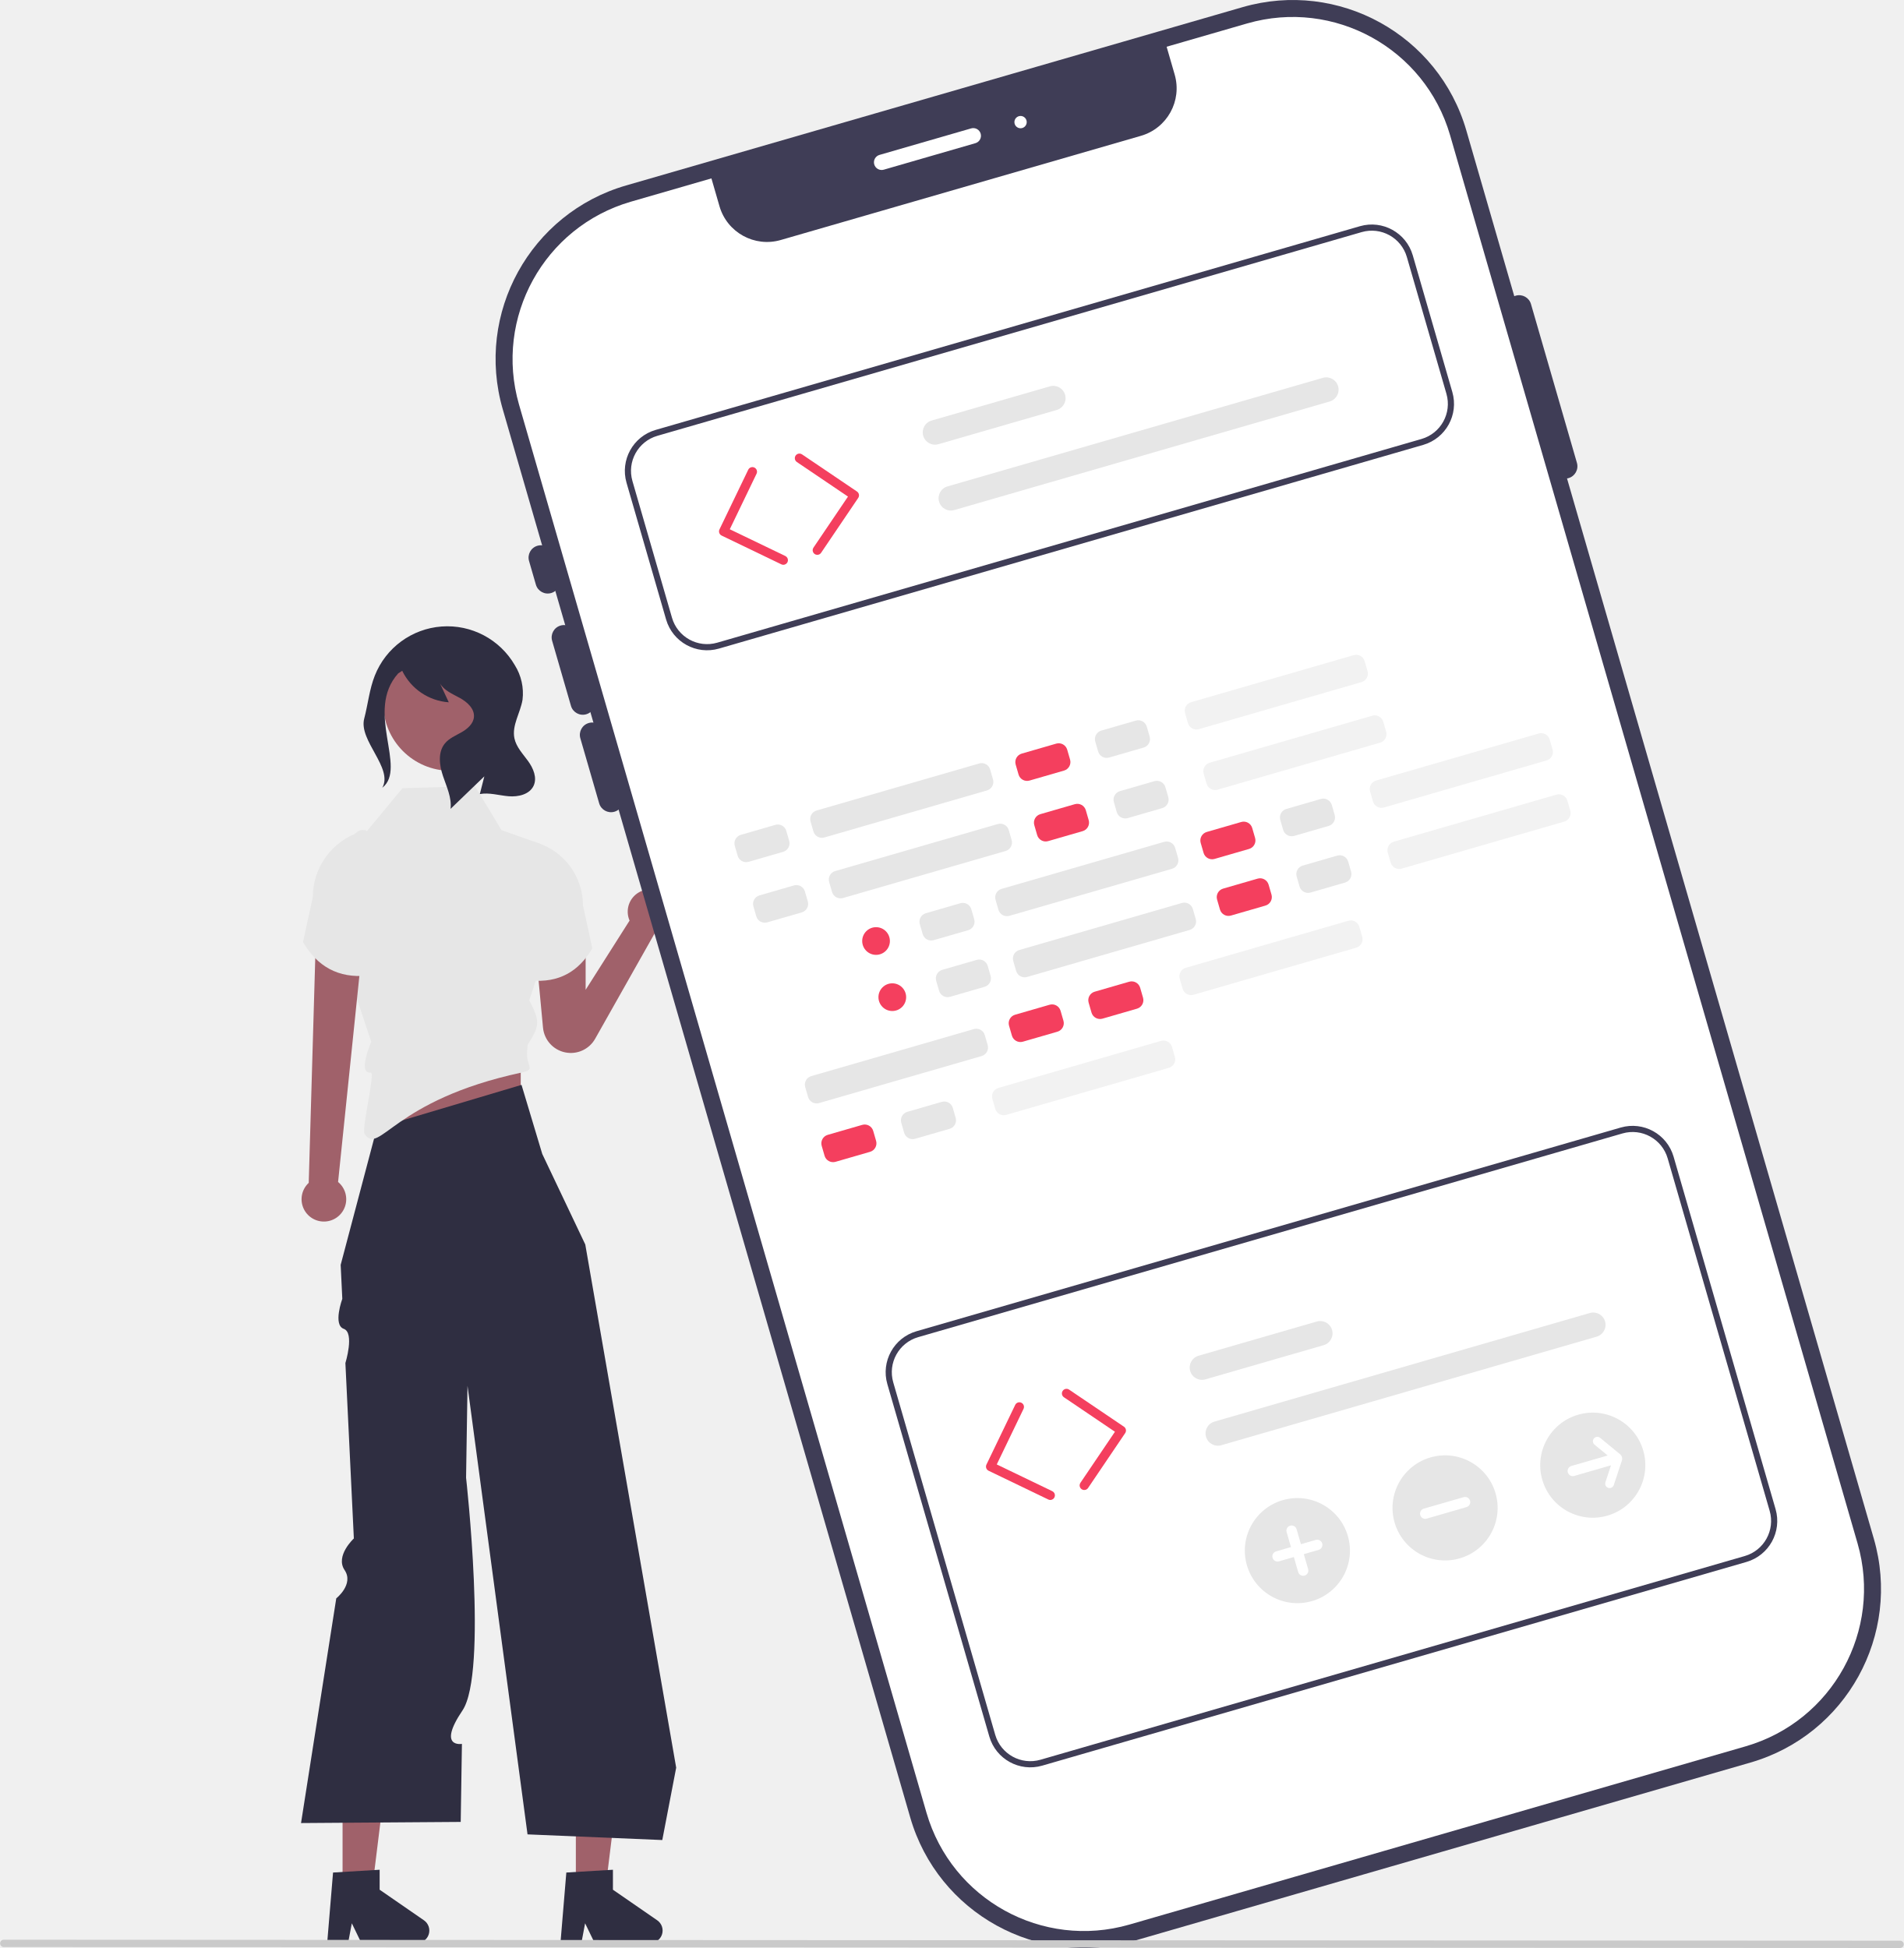
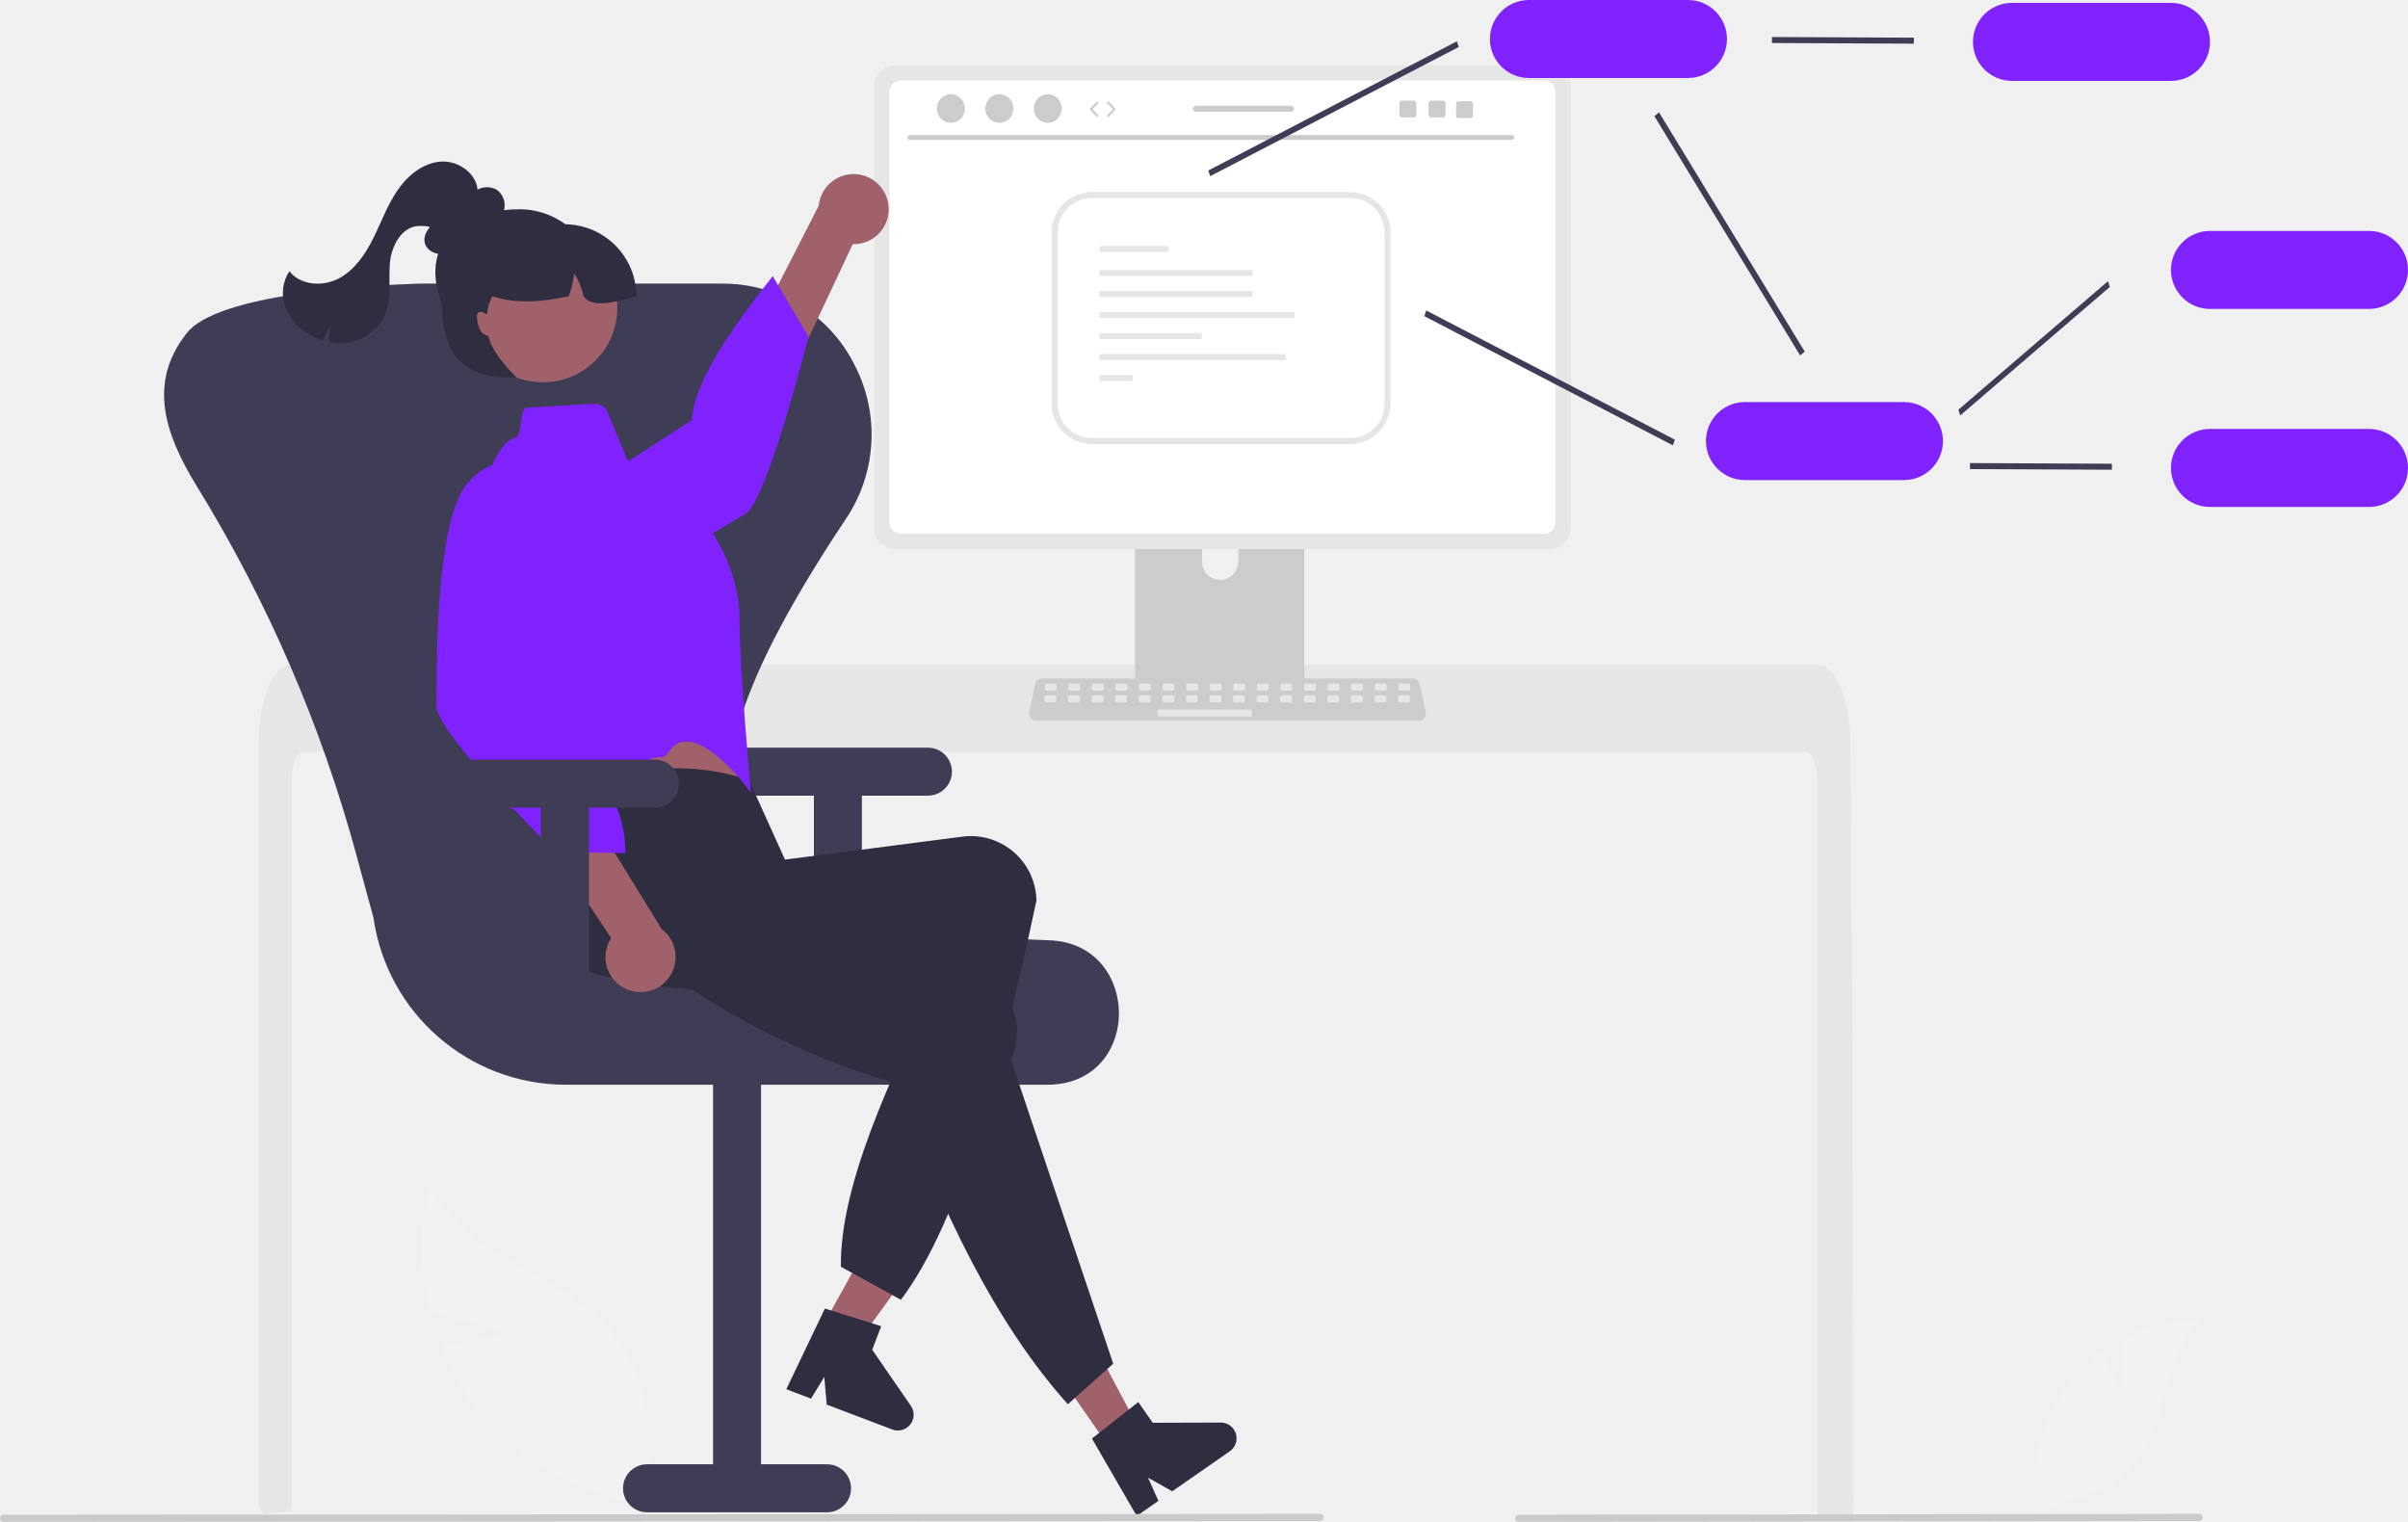
- <svg xmlns="http://www.w3.org/2000/svg" data-name="Layer 1" width="618.726" height="633.214" viewBox="0 0 618.726 633.214">
-   <polygon points="111.33 615.176 120.809 615.176 125.32 578.614 111.33 578.614 111.33 615.176" fill="#a0616a" />
-   <path d="M398.873,742.076l15.144-.904v6.488l14.398,9.944a4.053,4.053,0,0,1-2.303,7.388h-18.029l-3.108-6.418-1.213,6.418h-6.798Z" transform="translate(-290.6368 -133.393)" fill="#2f2e41" />
-   <polygon points="187.143 615.176 196.622 615.176 201.134 578.614 187.143 578.614 187.143 615.176" fill="#a0616a" />
-   <path d="M474.687,742.076l15.144-.904v6.488l14.398,9.944a4.053,4.053,0,0,1-2.303,7.388h-18.029l-3.108-6.418-1.213,6.418h-6.798Z" transform="translate(-290.6368 -133.393)" fill="#2f2e41" />
-   <polygon points="118.834 391.865 169.231 393.128 169.231 338.66 127.834 338.865 118.834 391.865" fill="#a0616a" />
-   <path d="M460.124,486.042l6.737,22.446,13.985,29.442L510.388,707.989l-4.517,23.524-43.795-1.84L442.571,583.864l-.314,20.129-.152,9.743s7.114,63.369-1.179,75.668-.169,10.851-.169,10.851l-.395,25.369-51.892.368,11.448-73.037s5.813-4.59,2.703-9.204,3.014-10.264,3.014-10.264l-2.747-57.018s3.041-9.849-.536-11.129-.47-9.749-.47-9.749l-.532-11.036,11.772-44.512Z" transform="translate(-290.6368 -133.393)" fill="#2f2e41" />
-   <path d="M411.289,472.053l-5.152-15.457-3.68-5.152-1.472-14.721c0-39.747,8.866-33.128,8.866-33.128l11.564-13.979,13.157-.411,10.397-.325,8.644,14.353,12.513,4.416,4.9,25.46-8.948,27.168.395-2.019c4.212,7.776,3.141,8.946-.347,14.785l-.173,2.108c-.41,4.985,3.064,5.844-1.827,6.892-42,9-46,27-51,20-1.113-1.559,3.611-20.161,2-20C406.709,482.484,411.289,472.053,411.289,472.053Z" transform="translate(-290.6368 -133.393)" fill="#e6e6e6" />
-   <circle cx="146.391" cy="228.71" r="21.835" fill="#a0616a" />
-   <path d="M390.969,517.89l2.236-76.92,14.563,6.371-7.26,70.268a7.257,7.257,0,1,1-9.539.28Z" transform="translate(-290.6368 -133.393)" fill="#a0616a" />
-   <path d="M409.589,403.197l-1.694.535a22.322,22.322,0,0,0-15.6,21.286l-3.186,14.587c4.615,7.918,11.437,11.841,20.935,10.922Z" transform="translate(-290.6368 -133.393)" fill="#e6e6e6" />
-   <path d="M509.139,429.747a7.251,7.251,0,1,0-13.899,2.89l-14.28,22.502V441.643l-16.108,1.741,2.255,24.052a9.079,9.079,0,0,0,16.947,3.615l19.303-34.203A7.253,7.253,0,0,0,509.139,429.747Z" transform="translate(-290.6368 -133.393)" fill="#a0616a" />
-   <path d="M463.546,406.814l1.62.512a21.354,21.354,0,0,1,14.924,20.363l3.048,13.955c-4.415,7.574-10.941,11.328-20.027,10.449Z" transform="translate(-290.6368 -133.393)" fill="#e6e6e6" />
-   <path d="M409.001,366.98c1.219-4.642,1.678-9.5,3.44-13.964a25.345,25.345,0,0,1,45.514-3.388,17.264,17.264,0,0,1,2.498,11.226c-.695,4.261-3.518,8.313-2.634,12.54.591,2.827,2.727,5.024,4.422,7.362s3.034,5.431,1.813,8.049c-1.327,2.843-5.012,3.683-8.138,3.416-3.126-.267-6.256-1.276-9.342-.71l1.469-5.758q-5.486,5.281-10.972,10.561c.405-3.664-1.297-7.179-2.471-10.673s-1.721-7.705.605-10.565c1.391-1.71,3.534-2.574,5.447-3.669s3.812-2.735,4.007-4.931c.241-2.715-2.192-4.894-4.581-6.207-2.389-1.313-5.14-2.413-6.481-4.786q1.444,3.099,2.887,6.198a18.243,18.243,0,0,1-15.132-10.247l-1.319.863c-10.965,12.296,3.077,30.72-5.155,37.166C418.493,383.018,407.123,374.128,409.001,366.98Z" transform="translate(-290.6368 -133.393)" fill="#2f2e41" />
-   <rect x="513.818" y="153" width="326" height="594" rx="58.728" transform="translate(-389.0333 72.42474) rotate(-16.13524)" fill="#3f3d56" />
-   <path d="M695.973,141.005l-26.197,7.579,2.618,9.05a16.079,16.079,0,0,1-10.977,19.914L544.374,211.409a16.079,16.079,0,0,1-19.914-10.977l-2.618-9.05-26.197,7.579a53.289,53.289,0,0,0-36.339,65.924L591.739,722.656A53.289,53.289,0,0,0,657.664,758.995l200.328-57.955a53.289,53.289,0,0,0,36.339-65.924L761.897,177.344A53.289,53.289,0,0,0,695.973,141.005Z" transform="translate(-290.6368 -133.393)" fill="#fff" />
-   <path d="M469.748,326.168a4.005,4.005,0,0,1-4.954-2.731l-2.223-7.685a4,4,0,1,1,7.685-2.223l2.223,7.685A4.005,4.005,0,0,1,469.748,326.168Z" transform="translate(-290.6368 -133.393)" fill="#3f3d56" />
-   <path d="M481.148,365.574a4.005,4.005,0,0,1-4.954-2.731l-6.12-21.154a4,4,0,1,1,7.685-2.223l6.12,21.154A4.005,4.005,0,0,1,481.148,365.574Z" transform="translate(-290.6368 -133.393)" fill="#3f3d56" />
-   <path d="M490.313,397.253a4.005,4.005,0,0,1-4.954-2.731l-6.12-21.154a4,4,0,0,1,7.685-2.223l6.12,21.154A4.005,4.005,0,0,1,490.313,397.253Z" transform="translate(-290.6368 -133.393)" fill="#3f3d56" />
-   <path d="M800.39,288.809a4.005,4.005,0,0,1-4.954-2.731l-14.933-51.617a4,4,0,0,1,7.685-2.223l14.933,51.617A4.005,4.005,0,0,1,800.39,288.809Z" transform="translate(-290.6368 -133.393)" fill="#3f3d56" />
-   <path d="M545.628,316.923a1.496,1.496,0,0,1-1.067-.09l-19.404-9.348a1.5,1.5,0,0,1-.7-2.002l9.348-19.404a1.5,1.5,0,1,1,2.703,1.302l-8.697,18.053L545.863,314.131a1.5,1.5,0,0,1-.235,2.792Z" transform="translate(-290.6368 -133.393)" fill="#f43f5e" />
-   <path d="M556.658,313.691a1.5,1.5,0,0,1-1.66-2.281L566.221,294.81l-16.6-11.224a1.5,1.5,0,1,1,1.68-2.485L569.144,293.165a1.499,1.499,0,0,1,.402,2.083L557.482,313.091A1.492,1.492,0,0,1,556.658,313.691Z" transform="translate(-290.6368 -133.393)" fill="#f43f5e" />
-   <path d="M753.17,278.006,524.273,344.227a13.874,13.874,0,0,1-17.164-9.461l-12.862-44.46a13.874,13.874,0,0,1,9.461-17.164l228.897-66.22a13.874,13.874,0,0,1,17.164,9.461l12.862,44.46A13.874,13.874,0,0,1,753.17,278.006Zm-248.906-2.944a11.872,11.872,0,0,0-8.096,14.687l12.862,44.46a11.872,11.872,0,0,0,14.687,8.096l228.897-66.22a11.872,11.872,0,0,0,8.096-14.687l-12.862-44.46a11.872,11.872,0,0,0-14.687-8.096Z" transform="translate(-290.6368 -133.393)" fill="#3f3d56" />
-   <path d="M634.046,266.665l-38.424,11.116a4,4,0,0,1-2.223-7.685L631.823,258.98a4,4,0,0,1,2.223,7.685Z" transform="translate(-290.6368 -133.393)" fill="#e6e6e6" />
-   <path d="M722.772,263.898l-121.997,35.294a4,4,0,0,1-2.223-7.685l121.997-35.294a4,4,0,1,1,2.223,7.685Z" transform="translate(-290.6368 -133.393)" fill="#e6e6e6" />
-   <path d="M632.389,620.909a1.494,1.494,0,0,1-1.067-.09l-19.404-9.348a1.5,1.5,0,0,1-.7-2.002l9.348-19.404a1.5,1.5,0,0,1,2.703,1.302l-8.697,18.053,18.053,8.697a1.5,1.5,0,0,1-.235,2.792Z" transform="translate(-290.6368 -133.393)" fill="#f43f5e" />
-   <path d="M643.419,617.677a1.5,1.5,0,0,1-1.661-2.281L652.982,598.796l-16.6-11.224a1.5,1.5,0,0,1,1.68-2.485l17.843,12.064a1.5,1.5,0,0,1,.403,2.082L644.244,617.077A1.496,1.496,0,0,1,643.419,617.677Z" transform="translate(-290.6368 -133.393)" fill="#f43f5e" />
-   <path d="M858.218,641.116,629.321,707.337a13.874,13.874,0,0,1-17.164-9.461L579.008,583.291a13.874,13.874,0,0,1,9.461-17.164L817.366,499.907a13.874,13.874,0,0,1,17.164,9.461L867.679,623.953A13.874,13.874,0,0,1,858.218,641.116Zm-269.193-73.068a11.872,11.872,0,0,0-8.096,14.687l33.149,114.584a11.872,11.872,0,0,0,14.687,8.096l228.897-66.22a11.872,11.872,0,0,0,8.096-14.687L832.608,509.924a11.872,11.872,0,0,0-14.687-8.096Z" transform="translate(-290.6368 -133.393)" fill="#3f3d56" />
-   <path d="M720.807,570.65l-38.424,11.116a4,4,0,1,1-2.223-7.685l38.424-11.116a4,4,0,0,1,2.223,7.685Z" transform="translate(-290.6368 -133.393)" fill="#e6e6e6" />
-   <path d="M809.533,567.884,687.536,603.178a4,4,0,1,1-2.223-7.685L807.31,560.199a4,4,0,0,1,2.223,7.685Z" transform="translate(-290.6368 -133.393)" fill="#e6e6e6" />
-   <rect x="529.557" y="402.966" width="17.432" height="9.123" rx="2.88" transform="translate(-382.6874 32.24922) rotate(-16.13524)" fill="#e6e6e6" />
-   <rect x="620.843" y="376.557" width="17.432" height="9.123" rx="2.88" transform="translate(-371.7523 56.57772) rotate(-16.13524)" fill="#f43f5e" />
-   <rect x="646.707" y="369.074" width="17.432" height="9.123" rx="2.88" transform="translate(-368.654 63.47079) rotate(-16.13524)" fill="#e6e6e6" />
-   <rect x="553.323" y="389.031" width="60.764" height="9.123" rx="2.88" transform="translate(-377.0251 44.32596) rotate(-16.13524)" fill="#e6e6e6" />
-   <rect x="675.037" y="353.819" width="60.764" height="9.123" rx="2.88" transform="translate(-362.445 76.76396) rotate(-16.13524)" fill="#f2f2f2" />
-   <rect x="535.607" y="422.65" width="17.432" height="9.123" rx="2.88" transform="translate(-387.9193 34.70581) rotate(-16.13524)" fill="#e6e6e6" />
-   <rect x="626.893" y="396.241" width="17.432" height="9.123" rx="2.88" transform="translate(-376.9842 59.03431) rotate(-16.13524)" fill="#f43f5e" />
-   <rect x="652.757" y="388.758" width="17.432" height="9.123" rx="2.88" transform="translate(-373.8859 65.92739) rotate(-16.13524)" fill="#e6e6e6" />
-   <rect x="559.372" y="408.715" width="60.764" height="9.123" rx="2.88" transform="translate(-382.2571 46.78255) rotate(-16.13524)" fill="#e6e6e6" />
-   <rect x="681.086" y="373.502" width="60.764" height="9.123" rx="2.88" transform="matrix(0.96061, -0.27791, 0.27791, 0.96061, -367.6769, 79.22055)" fill="#f2f2f2" />
-   <rect x="589.687" y="428.438" width="17.432" height="9.123" rx="2.88" transform="translate(-387.3977 49.96297) rotate(-16.13524)" fill="#e6e6e6" />
-   <rect x="680.973" y="402.029" width="17.432" height="9.123" rx="2.88" transform="translate(-376.4626 74.29147) rotate(-16.13524)" fill="#f43f5e" />
-   <rect x="706.837" y="394.547" width="17.432" height="9.123" rx="2.88" transform="translate(-373.3643 81.18455) rotate(-16.13524)" fill="#e6e6e6" />
-   <rect x="613.452" y="414.503" width="60.764" height="9.123" rx="2.88" transform="translate(-381.7354 62.03971) rotate(-16.13524)" fill="#e6e6e6" />
-   <rect x="735.167" y="379.291" width="60.764" height="9.123" rx="2.88" transform="matrix(0.96061, -0.27791, 0.27791, 0.96061, -367.1553, 94.47771)" fill="#f2f2f2" />
-   <rect x="557.8" y="500.484" width="17.432" height="9.123" rx="2.88" transform="translate(-408.6757 43.93934) rotate(-16.13524)" fill="#f43f5e" />
-   <rect x="583.664" y="493.002" width="17.432" height="9.123" rx="2.88" transform="translate(-405.5775 50.83241) rotate(-16.13524)" fill="#e6e6e6" />
-   <rect x="612.416" y="479.207" width="60.764" height="9.123" rx="2.88" transform="translate(-399.7579 64.3006) rotate(-16.13524)" fill="#f2f2f2" />
-   <rect x="618.687" y="461.435" width="17.432" height="9.123" rx="2.88" transform="translate(-395.4254 59.32216) rotate(-16.13524)" fill="#f43f5e" />
-   <rect x="644.552" y="453.953" width="17.432" height="9.123" rx="2.88" transform="matrix(0.96061, -0.27791, 0.27791, 0.96061, -392.3271, 66.21523)" fill="#f43f5e" />
-   <rect x="551.59" y="475.37" width="60.764" height="9.123" rx="2.88" transform="translate(-401.0877 47.24542) rotate(-16.13524)" fill="#e6e6e6" />
-   <rect x="673.304" y="440.158" width="60.764" height="9.123" rx="2.88" transform="matrix(0.96061, -0.27791, 0.27791, 0.96061, -386.5075, 79.68342)" fill="#f2f2f2" />
-   <rect x="595.014" y="446.85" width="17.432" height="9.123" rx="2.88" transform="translate(-392.3047 52.16855) rotate(-16.13524)" fill="#e6e6e6" />
-   <rect x="686.299" y="420.441" width="17.432" height="9.123" rx="2.88" transform="translate(-381.3696 76.49705) rotate(-16.13524)" fill="#f43f5e" />
-   <rect x="712.164" y="412.959" width="17.432" height="9.123" rx="2.88" transform="translate(-378.2713 83.39013) rotate(-16.13524)" fill="#e6e6e6" />
-   <rect x="619.202" y="434.376" width="60.764" height="9.123" rx="2.88" transform="translate(-387.0318 64.42031) rotate(-16.13524)" fill="#e6e6e6" />
-   <rect x="740.916" y="399.164" width="60.764" height="9.123" rx="2.88" transform="translate(-372.4516 96.85831) rotate(-16.13524)" fill="#f2f2f2" />
-   <circle cx="289.985" cy="324.137" r="4.5" fill="#f43f5e" />
-   <circle cx="284.705" cy="305.886" r="4.5" fill="#f43f5e" />
-   <path d="M607.633,179.935,577.854,188.55a2.5,2.5,0,0,1-1.39-4.803l29.779-8.615a2.5,2.5,0,1,1,1.39,4.803Z" transform="translate(-290.6368 -133.393)" fill="#fff" />
-   <circle cx="331.671" cy="39.693" r="2" fill="#fff" />
-   <path d="M325.012,765.252a10.947,10.947,0,0,1-.563-2.331.756.756,0,0,1-.013-.176c-.509-4.842,1.99-9.331,4.822-13.887l3.883-6.238a3.439,3.439,0,0,1,6.281,1.086c.211.969.422,1.951.624,2.931,2.09-1.739,4.273-3.349,6.184-4.739q7.57-5.493,15.136-10.999a3.437,3.437,0,0,1,5.41,3.362l-.96,5.566c-1.275,7.385-2.72,15.755-6.138,23.073-.383.838-.792,1.653-1.217,2.423l-.143.259H325.131Z" transform="translate(-290.6368 -133.393)" fill="#f0f0f0" />
-   <path d="M291.821,766.3l616.357.307a1.191,1.191,0,0,0,0-2.381l-616.357-.307a1.191,1.191,0,0,0,0,2.381Z" transform="translate(-290.6368 -133.393)" fill="#cacaca" />
-   <path d="M717.018,653.841a17.079,17.079,0,1,1,11.66-21.152A17.079,17.079,0,0,1,717.018,653.841Z" transform="translate(-290.6368 -133.393)" fill="#e6e6e6" />
-   <path d="M718.277,633.944l-4.855,1.405-1.405-4.855a1.685,1.685,0,1,0-3.237.936l1.405,4.855-4.855,1.405a1.685,1.685,0,0,0,.936,3.237l4.855-1.405,1.405,4.855a1.685,1.685,0,1,0,3.237-.936l-1.405-4.855,4.855-1.405a1.685,1.685,0,0,0-.936-3.237Z" transform="translate(-290.6368 -133.393)" fill="#fff" />
-   <path d="M765.016,639.955a17.079,17.079,0,1,1,11.66-21.152A17.079,17.079,0,0,1,765.016,639.955Z" transform="translate(-290.6368 -133.393)" fill="#e6e6e6" />
-   <path d="M766.275,620.058l-4.855,1.405-3.237.936-4.855,1.405a1.685,1.685,0,0,0,.936,3.237l4.855-1.405,3.237-.936,4.855-1.405a1.685,1.685,0,1,0-.936-3.237Z" transform="translate(-290.6368 -133.393)" fill="#fff" />
-   <path d="M813.015,626.069a17.079,17.079,0,1,1,11.66-21.152A17.079,17.079,0,0,1,813.015,626.069Z" transform="translate(-290.6368 -133.393)" fill="#e6e6e6" />
-   <path d="M817.273,606.214l-6.615-5.443a1.436,1.436,0,1,0-1.825,2.218l4.278,3.52-3.692,1.068-3.237.936-4.855,1.405a1.685,1.685,0,1,0,.936,3.237l4.855-1.405,3.237-.936,3.84-1.111-1.823,5.519a1.436,1.436,0,0,0,2.727.901l2.687-8.134a1.895,1.895,0,0,0-.513-1.775Z" transform="translate(-290.6368 -133.393)" fill="#fff" />
+ <svg xmlns="http://www.w3.org/2000/svg" width="802.611" height="507.219" viewBox="0 0 802.611 507.219" role="img" artist="Katerina Limpitsouni" source="https://undraw.co/">
+   <path d="M706.756,463.869l.782-17.576c8.149-4.356,17.238-6.656,26.477-6.702-12.717,10.397-11.127,30.438-19.749,44.419-5.515,8.791-14.728,14.597-25.038,15.779l-10.642,6.516c-2.955-16.475,1.452-33.417,12.06-46.364,2.976-3.56,6.389-6.73,10.157-9.438,2.549,6.72,5.954,13.366,5.954,13.366Z" fill="#f2f2f2" />
+   <path d="M168.805,444.609l-25.68-7.775c-3.368-13.683-3.345-27.982,.067-41.654,10.575,22.709,40.792,27.909,58.207,45.916,10.915,11.461,16.026,27.264,13.888,42.946l5.621,18.181c-25.46-1.838-48.839-14.732-63.977-35.285-4.14-5.739-7.54-11.976-10.122-18.565,10.892-1.235,21.996-3.764,21.996-3.764Z" fill="#f2f2f2" />
+   <path d="M617.773,503.43c-.004,.532-.215,1.042-.59,1.42-.374,.373-.882,.582-1.41,.58h-8.04c-1.101,.004-1.996-.885-2-1.986v-243.154c0-5.36-1.8-9.71-4.01-9.72H101.233c-2.22,.01-4.01,4.36-4.02,9.72v241.65c-.003,1.029-.785,1.889-1.81,1.99-1.62,.16-3.24,.3-4.85,.43-.04,0-.08,.01-.12,.01-.88,.08-1.76,.14-2.64,.21h-.01c-.46-.83-.9-1.68-1.35-2.53-.144-.289-.22-.607-.22-.93V247.68c0-1.48,.06-2.97,.16-4.44,.143-2.019,.393-4.028,.75-6.02,1.69-9.29,5.51-15.58,9.85-15.6h509c.633,.004,1.259,.137,1.84,.39,.853,.377,1.624,.917,2.27,1.59,.877,.912,1.627,1.938,2.23,3.05,2.14,3.77,3.67,9.39,4.21,15.93,0,.06,.01,.12,.01,.18,.14,1.62,.21,3.27,.2,4.92l.14,21.43,.09,12.78,.27,40.1,.1,14.24,.44,167.2Z" fill="#e6e6e6" />
+   <path d="M432.024,147.486h-51.006c-1.503,.002-2.719,1.222-2.717,2.724v80.574h56.447v-80.574c.001-1.504-1.218-2.724-2.721-2.724h-.003Zm-25.331,45.781c-3.32-.015-6.007-2.703-6.023-6.023v-9.293c0-3.326,2.697-6.023,6.023-6.023s6.023,2.697,6.023,6.023v9.293c-.015,3.32-2.703,6.007-6.023,6.023Z" fill="#ccc" />
+   <path d="M378.126,228.207v7.774c.002,.839,.681,1.518,1.52,1.52h53.758c.838-.004,1.516-.682,1.52-1.52v-7.774h-56.797Z" fill="#3f3d56" />
+   <path d="M516.484,21.742h-218.029c-3.9,.006-7.06,3.166-7.066,7.066V175.935c.004,3.901,3.165,7.063,7.066,7.066h218.029c3.901-.004,7.063-3.165,7.066-7.066V28.808c-.006-3.9-3.166-7.06-7.066-7.066Z" fill="#e6e6e6" />
+   <path d="M514.664,26.846h-214.388c-2.088,.005-3.779,1.699-3.779,3.787V174.113c.004,2.086,1.693,3.776,3.779,3.779h214.388c2.086-.004,3.776-1.693,3.779-3.779V30.633c-0-2.088-1.691-3.782-3.779-3.787Z" fill="#fff" />
+   <path d="M472.905,240.206h-127.549c-1.296,0-2.346-1.051-2.346-2.346,0-.162,.017-.324,.05-.483l1.979-9.4c.232-1.083,1.188-1.859,2.296-1.863h123.591c1.108,.004,2.064,.779,2.296,1.863l1.979,9.4c.267,1.268-.545,2.512-1.813,2.779-.159,.033-.321,.05-.483,.05Z" fill="#ccc" />
+   <rect x="348.241" y="227.806" width="3.928" height="2.357" rx=".488" ry=".488" fill="#e6e6e6" />
+   <rect x="356.098" y="227.806" width="3.928" height="2.357" rx=".488" ry=".488" fill="#e6e6e6" />
+   <rect x="363.954" y="227.806" width="3.928" height="2.357" rx=".488" ry=".488" fill="#e6e6e6" />
+   <rect x="371.811" y="227.806" width="3.928" height="2.357" rx=".488" ry=".488" fill="#e6e6e6" />
+   <rect x="379.668" y="227.806" width="3.928" height="2.357" rx=".488" ry=".488" fill="#e6e6e6" />
+   <rect x="387.525" y="227.806" width="3.928" height="2.357" rx=".488" ry=".488" fill="#e6e6e6" />
+   <rect x="395.382" y="227.806" width="3.928" height="2.357" rx=".488" ry=".488" fill="#e6e6e6" />
+   <rect x="403.238" y="227.806" width="3.928" height="2.357" rx=".488" ry=".488" fill="#e6e6e6" />
+   <rect x="411.095" y="227.806" width="3.928" height="2.357" rx=".488" ry=".488" fill="#e6e6e6" />
+   <rect x="418.952" y="227.806" width="3.928" height="2.357" rx=".488" ry=".488" fill="#e6e6e6" />
+   <rect x="426.809" y="227.806" width="3.928" height="2.357" rx=".488" ry=".488" fill="#e6e6e6" />
+   <rect x="434.665" y="227.806" width="3.928" height="2.357" rx=".488" ry=".488" fill="#e6e6e6" />
+   <rect x="442.522" y="227.806" width="3.928" height="2.357" rx=".488" ry=".488" fill="#e6e6e6" />
+   <rect x="450.379" y="227.806" width="3.928" height="2.357" rx=".488" ry=".488" fill="#e6e6e6" />
+   <rect x="458.236" y="227.806" width="3.928" height="2.357" rx=".488" ry=".488" fill="#e6e6e6" />
+   <rect x="466.092" y="227.806" width="3.928" height="2.357" rx=".488" ry=".488" fill="#e6e6e6" />
+   <rect x="348.148" y="231.735" width="3.928" height="2.357" rx=".488" ry=".488" fill="#e6e6e6" />
+   <rect x="356.005" y="231.735" width="3.928" height="2.357" rx=".488" ry=".488" fill="#e6e6e6" />
+   <rect x="363.862" y="231.735" width="3.928" height="2.357" rx=".488" ry=".488" fill="#e6e6e6" />
+   <rect x="371.718" y="231.735" width="3.928" height="2.357" rx=".488" ry=".488" fill="#e6e6e6" />
+   <rect x="379.575" y="231.735" width="3.928" height="2.357" rx=".488" ry=".488" fill="#e6e6e6" />
+   <rect x="387.432" y="231.735" width="3.928" height="2.357" rx=".488" ry=".488" fill="#e6e6e6" />
+   <rect x="395.289" y="231.735" width="3.928" height="2.357" rx=".488" ry=".488" fill="#e6e6e6" />
+   <rect x="403.145" y="231.735" width="3.928" height="2.357" rx=".488" ry=".488" fill="#e6e6e6" />
+   <rect x="411.002" y="231.735" width="3.928" height="2.357" rx=".488" ry=".488" fill="#e6e6e6" />
+   <rect x="418.859" y="231.735" width="3.928" height="2.357" rx=".488" ry=".488" fill="#e6e6e6" />
+   <rect x="426.716" y="231.735" width="3.928" height="2.357" rx=".488" ry=".488" fill="#e6e6e6" />
+   <rect x="434.572" y="231.735" width="3.928" height="2.357" rx=".488" ry=".488" fill="#e6e6e6" />
+   <rect x="442.429" y="231.735" width="3.928" height="2.357" rx=".488" ry=".488" fill="#e6e6e6" />
+   <rect x="450.286" y="231.735" width="3.928" height="2.357" rx=".488" ry=".488" fill="#e6e6e6" />
+   <rect x="458.143" y="231.735" width="3.928" height="2.357" rx=".488" ry=".488" fill="#e6e6e6" />
+   <rect x="466" y="231.735" width="3.928" height="2.357" rx=".488" ry=".488" fill="#e6e6e6" />
+   <rect x="385.861" y="236.449" width="31.427" height="2.357" rx=".488" ry=".488" fill="#e6e6e6" />
+   <path d="M503.887,46.614h-200.602c-.441-.01-.79-.375-.78-.815,.009-.427,.353-.771,.78-.78h200.602c.441,.01,.79,.375,.78,.815-.009,.427-.353,.771-.78,.78Z" fill="#cacaca" />
+   <ellipse cx="316.941" cy="36.166" rx="4.675" ry="4.779" fill="#ccc" />
+   <ellipse cx="333.092" cy="36.166" rx="4.675" ry="4.779" fill="#ccc" />
+   <ellipse cx="349.242" cy="36.166" rx="4.675" ry="4.779" fill="#ccc" />
+   <polygon points="403.381 58.71 402.733 56.817 485.591 13.765 486.238 15.658 403.381 58.71" fill="#3f3d56" />
+   <polygon points="653.381 138.452 652.733 136.559 702.591 93.725 703.238 95.617 653.381 138.452" fill="#3f3d56" />
+   <polygon points="557.591 148.423 474.733 105.371 475.381 103.478 558.238 146.53 557.591 148.423" fill="#3f3d56" />
+   <polygon points="600.006 118.465 551.431 38.719 552.966 37.436 601.54 117.182 600.006 118.465" fill="#3f3d56" />
+   <polygon points="637.914 14.554 590.607 14.336 590.607 12.336 637.914 12.554 637.914 14.554" fill="#3f3d56" />
+   <path d="M723.611,26.959h-53c-7.18,0-13-5.82-13-13s5.82-13,13-13h53c7.18,0,13,5.82,13,13s-5.82,13-13,13h0Z" fill="#7f22fe" />
+   <path d="M789.611,102.959h-53c-7.18,0-13-5.82-13-13s5.82-13,13-13h53c7.18,0,13,5.82,13,13s-5.82,13-13,13Z" fill="#7f22fe" />
+   <polygon points="703.914 156.553 656.607 156.336 656.607 154.336 703.914 154.553 703.914 156.553" fill="#3f3d56" />
+   <path d="M789.611,168.959h-53c-7.18,0-13-5.82-13-13s5.82-13,13-13h53c7.18,0,13,5.82,13,13s-5.82,13-13,13Z" fill="#7f22fe" />
+   <path d="M634.611,160h-53c-7.18,0-13-5.82-13-13s5.82-13,13-13h53c7.18,0,13,5.82,13,13s-5.82,13-13,13Z" fill="#7f22fe" />
+   <path d="M562.611,26h-53c-7.18,0-13-5.82-13-13s5.82-13,13-13h53c7.18,0,13,5.82,13,13s-5.82,13-13,13Z" fill="#7f22fe" />
+   <path d="M309.283,249.18h-60c-4.418,0-8,3.582-8,8s3.582,8,8,8h22v62h16v-62h22c4.418,0,8-3.582,8-8s-3.582-8-8-8Z" fill="#3f3d56" />
+   <path d="M348.884,361.517H188.401c-32.159-.118-59.366-23.8-63.916-55.636l-5.681-20.896c-11.758-43.3-29.667-84.69-53.181-122.903-10.747-17.454-16.279-34.349-3.715-50.615,.107-.139,.212-.275,.316-.41,10.077-13.116,60.234-15.956,76.585-16.508,.646-.022,1.294-.033,1.945-.033h99.819c.651,0,1.3,.011,1.945,.033,17.958,.523,34.18,10.863,42.236,26.921,8.597,16.395,7.5,36.185-2.856,51.53-35.063,52.671-45.799,85.697-34.808,107.085,10.631,20.688,43.22,31.265,102.559,33.285,15.946,.543,23.265,12.96,23.316,24.267,.05,11.015-6.986,23.176-22.553,23.848-.506,.021-1.015,.032-1.528,.032Z" fill="#3f3d56" />
+   <path d="M215.663,504.017h60c4.418,0,8-3.582,8-8s-3.582-8-8-8h-22v-135h-16v135h-22c-4.418,0-8,3.582-8,8s3.582,8,8,8Z" fill="#3f3d56" />
+   <polygon points="269.969 449.592 280.305 455.206 307.667 417.375 292.411 409.088 269.969 449.592" fill="#a0616a" />
+   <path d="M274.944,436.111l18.764,5.876-2.987,7.861,12.867,18.675c1.646,2.389,1.044,5.66-1.344,7.306-1.421,.98-3.233,1.198-4.847,.585l-21.844-8.299-.811-9.206-4.424,7.217-8.236-3.129,12.862-26.885Z" fill="#2f2e41" />
+   <path d="M296.084,68.076c.926,6.347-3.469,12.243-9.816,13.169-.677,.099-1.361,.137-2.045,.116l-39.851,84.795-12.499-17.43,41.024-80.181c.63-6.418,6.344-11.11,12.763-10.48,5.37,.527,9.68,4.666,10.424,10.011v0Z" fill="#a0616a" />
+   <path d="M163.835,183.301s-1.068,14.814,15.685,17.719,61.539-25.415,68.894-29.764,21.062-59.061,21.062-59.061l-11.92-20.162c-14.717,18.617-26.275,35.784-26.977,47.97l-66.744,43.297Z" fill="#7f22fe" />
+   <path d="M183.175,234.327l3.618,15.546s.036,14.335,2.574,16.978c2.521,2.631,57.955-2.651,57.955-2.651,0,0-5.877-23.1-5.799-40.578l-58.349,10.706Z" fill="#a0616a" />
+   <path d="M300.283,433.18l-20-11c-.38-26.025,15.273-61.243,33.84-98.132-41.523,7.141-80.696,9.429-114.579,.79-11.574-3.057-18.55-14.84-15.663-26.458,.132-.548,.284-1.091,.458-1.627,4.055-12.372-5.038-20.128,3.326-33.736,21.996-7.512,42.892-9.634,62-3l11.972,26.471,59.343-7.679c12-1.435,22.89,7.13,24.325,19.13,.007,.055,.013,.109,.019,.164,.08,.644,.132,1.291,.156,1.94-11.999,56.253-25.454,106.869-45.196,133.137Z" fill="#2f2e41" />
+   <path d="M175.12,135.904l22.861-1.35c1.976-.117,3.809,1.033,4.564,2.863l6.46,15.662,26.85,22.192s10.631,13.528,10.655,30.999,3.772,57.91,3.772,57.91c0,0-15.515-21.839-25.091-16.03-1.629,.988-2.202,3.009-3.909,4.03-.851,.509-2.818,.014-3.677,.525-13.196,7.833-26.958,15.486-28.244,14.145-2.525-2.635-5.587-16.098-5.587-16.098l-20.926-76.887c-2.297-8.191-.812-16.98,4.049-23.962,1.462-2.058,2.994-3.59,4.417-3.843,3.196-.681,1.496-7.844,3.806-10.156Z" fill="#7f22fe" />
+   <polygon points="369.589 482.16 379.239 475.451 357.378 434.207 343.136 444.109 369.589 482.16" fill="#a0616a" />
+   <path d="M371.048,454.486l-15.124,13.518c-24.048-26.796-42.227-64.376-57.633-107.053-40.366-11.822-70.807-30.888-97.382-53.526-9.015-7.629-15.774-17.429-8.085-26.721,.359-.434,.735-.855,1.126-1.26,9.078-9.33,32.101-7.552,45.585-16.1l30.121,32.196-1.895,8.632,56.577,19.165c11.389,3.992,17.387,16.46,13.395,27.85-.02,.056-.039,.112-.059,.167-.212,.614-.45,1.217-.714,1.811l34.087,101.321Z" fill="#2f2e41" />
+   <path d="M363.963,479.44l15.447-12.165,4.8,6.905,22.678-.069c2.901-.009,5.26,2.335,5.269,5.236,.005,1.726-.837,3.345-2.255,4.33l-19.187,13.338-8.055-4.531,3.457,7.728-7.234,5.029-14.92-25.8Z" fill="#2f2e41" />
+   <path d="M208.878,329.673c-5.905-2.506-8.66-9.324-6.153-15.229,.267-.63,.59-1.234,.963-1.807l-51.754-78.102,21.386-1.626,47.202,76.707c5.157,3.873,6.198,11.193,2.325,16.35-3.241,4.315-9.016,5.848-13.969,3.707v0Z" fill="#a0616a" />
+   <path d="M179.121,156.811s-12.103-8.608-23.289,4.198-10.252,65.787-10.357,74.331c-.033,2.675,3.83,8.448,9.153,15.117,2.39,2.994,5.073,6.168,7.831,9.323,1.596,1.826,.221,5.626,1.823,7.401,1.593,1.765,6.164,1.505,7.68,3.143,7.194,7.775,13.039,13.694,13.039,13.694l23.42,.288c.264-17.41-11.659-32.951-26.976-47.97l-2.324-79.524Z" fill="#7f22fe" />
+   <path d="M155.514,81.008c-2.217,1.6-4.55,3.249-7.256,3.646s-5.873-.911-6.622-3.541c-.916-3.216,1.988-6.144,4.598-8.234l8.276-6.627c1.516-1.344,3.226-2.45,5.074-3.281,1.88-.827,4.034-.755,5.854,.196,1.809,1.221,2.854,3.293,2.763,5.474-.118,2.149-.827,4.224-2.05,5.996-3.104,4.839-8.05,8.2-13.691,9.307" fill="#2f2e41" />
+   <path d="M218.283,253.18h-60c-4.418,0-8,3.582-8,8s3.582,8,8,8h22v62h16v-62h22c4.418,0,8-3.582,8-8s-3.582-8-8-8Z" fill="#3f3d56" />
+   <path d="M159.19,64.224c.241-5.998-6.15-10.748-12.14-10.372s-11.138,4.588-14.535,9.538c-3.396,4.945-5.435,10.673-8.111,16.042s-6.237,10.626-11.553,13.409c-5.315,2.778-12.713,2.283-16.386-2.461-2.317,3.513-2.82,7.92-1.357,11.865,1.504,3.894,4.309,7.149,7.938,9.211,1.445,.857,2.988,1.535,4.596,2.021,.663-1.79,1.596-3.467,2.766-4.975-.529,1.785-.73,3.65-.596,5.507,2.478,.475,5.028,.435,7.49-.118,4.902-1.097,9.002-4.44,11.062-9.021,2.246-5.318,1.102-11.381,1.583-17.133,.476-5.753,3.943-12.321,9.716-12.415,4.396-.072,3.814,.29,6.6,3.692" fill="#2f2e41" />
+   <path d="M199.111,95.742c0,14.359-11.641,26-26,26s-28-16.641-28-31,13.641-21,28-21,26,11.641,26,26Z" fill="#2f2e41" />
+   <circle cx="180.951" cy="102.598" r="24.805" transform="translate(-16.89425 38.3571) rotate(-11.56418)" fill="#a0616a" />
+   <path d="M212.111,98.742c-7.343,2.005-14.757,4.107-17.62,0-.556-2.723-1.611-5.32-3.11-7.66-.282,2.621-.897,5.195-1.83,7.66-9.277,2.016-17.948,2.498-25.44,0-1.03,1.863-1.628,3.934-1.75,6.06-.37-.233-.758-.437-1.16-.61-.482-.272-1.058-.323-1.58-.14-.361,.218-.601,.591-.65,1.01-.05,.417-.029,.84,.06,1.25,.105,1.43,.532,2.818,1.25,4.06,.574,.865,1.485,1.449,2.51,1.61,1.04,5.85,9.32,13.76,9.32,13.76-25,1-25-15.96-25-32l3-6h10v-13h28c13.253,.003,23.997,10.747,24,24Z" fill="#2f2e41" />
+   <path d="M439.947,506.911l-438.75,.307c-.658,.003-1.193-.527-1.197-1.184s.527-1.193,1.184-1.197h.012l438.75-.307c.658,.002,1.189,.537,1.187,1.195-.002,.655-.532,1.185-1.187,1.187Z" fill="#cacaca" />
+   <path d="M732.947,506.911l-226.75,.307c-.658,.003-1.193-.527-1.197-1.184s.527-1.193,1.185-1.197h.012l226.75-.307c.658-.002,1.192,.529,1.195,1.187s-.529,1.192-1.187,1.195h-.008Z" fill="#cacaca" />
+   <path d="M449.974,148h-85.953c-7.465-.008-13.515-6.058-13.523-13.523v-56.953c.008-7.465,6.058-13.515,13.523-13.523h85.953c7.465,.008,13.515,6.058,13.523,13.523v56.953c-.008,7.465-6.058,13.515-13.524,13.523Zm-85.953-82c-6.361,.007-11.516,5.162-11.523,11.523v56.953c.007,6.361,5.162,11.516,11.523,11.523h85.953c6.361-.007,11.516-5.162,11.523-11.523v-56.953c-.007-6.361-5.162-11.516-11.523-11.523l-85.953-0Z" fill="#e6e6e6" />
+   <rect x="366.498" y="82" width="22.991" height="2" fill="#e6e6e6" />
+   <rect x="366.498" y="90" width="51" height="2" fill="#e6e6e6" />
+   <rect x="366.498" y="97" width="51" height="2" fill="#e6e6e6" />
+   <rect x="366.498" y="104" width="65" height="2" fill="#e6e6e6" />
+   <rect x="366.498" y="111" width="34" height="2" fill="#e6e6e6" />
+   <rect x="366.498" y="118" width="62" height="2" fill="#e6e6e6" />
+   <rect x="366.498" y="125" width="11" height="2" fill="#e6e6e6" />
+   <path d="M365.749,38.958c-.097,0-.194-.038-.267-.112l-2.134-2.181c-.142-.145-.142-.378,0-.523l2.134-2.181c.145-.148,.382-.15,.529-.006,.148,.144,.15,.381,.006,.529l-1.878,1.92,1.878,1.92c.144,.148,.142,.384-.006,.529-.073,.071-.167,.107-.261,.107Z" fill="#ccc" />
+   <path d="M369.334,38.958c-.094,0-.189-.035-.261-.107-.148-.144-.15-.381-.006-.529l1.878-1.92-1.878-1.92c-.144-.148-.142-.384,.006-.529,.147-.145,.384-.142,.529,.006l2.134,2.181c.142,.145,.142,.378,0,.523l-2.134,2.181c-.073,.075-.17,.112-.267,.112Z" fill="#ccc" />
+   <path d="M480.958,33.545h-3.967c-.452,0-.819,.366-.819,.819v3.971c0,.452,.366,.819,.819,.819h3.967c.452,0,.823-.366,.823-.819v-3.971c0-.452-.37-.819-.823-.819Z" fill="#ccc" />
+   <path d="M471.235,33.545h-3.967c-.452,0-.819,.366-.819,.819v3.971c0,.452,.366,.819,.819,.819h3.967c.452,0,.823-.366,.823-.819v-3.971c0-.452-.37-.819-.823-.819Z" fill="#ccc" />
+   <path d="M490.119,33.732h-3.967c-.452,0-.819,.366-.819,.819v3.971c0,.452,.366,.819,.819,.819h3.967c.452,0,.823-.366,.823-.819v-3.971c0-.452-.37-.819-.823-.819Z" fill="#ccc" />
+   <path d="M430.319,35.243h-31.713c-.553,0-.998,.449-.998,.998s.445,.998,.998,.998h31.713c.55,0,.998-.449,.998-.998s-.449-.998-.998-.998Z" fill="#ccc" />
</svg>
